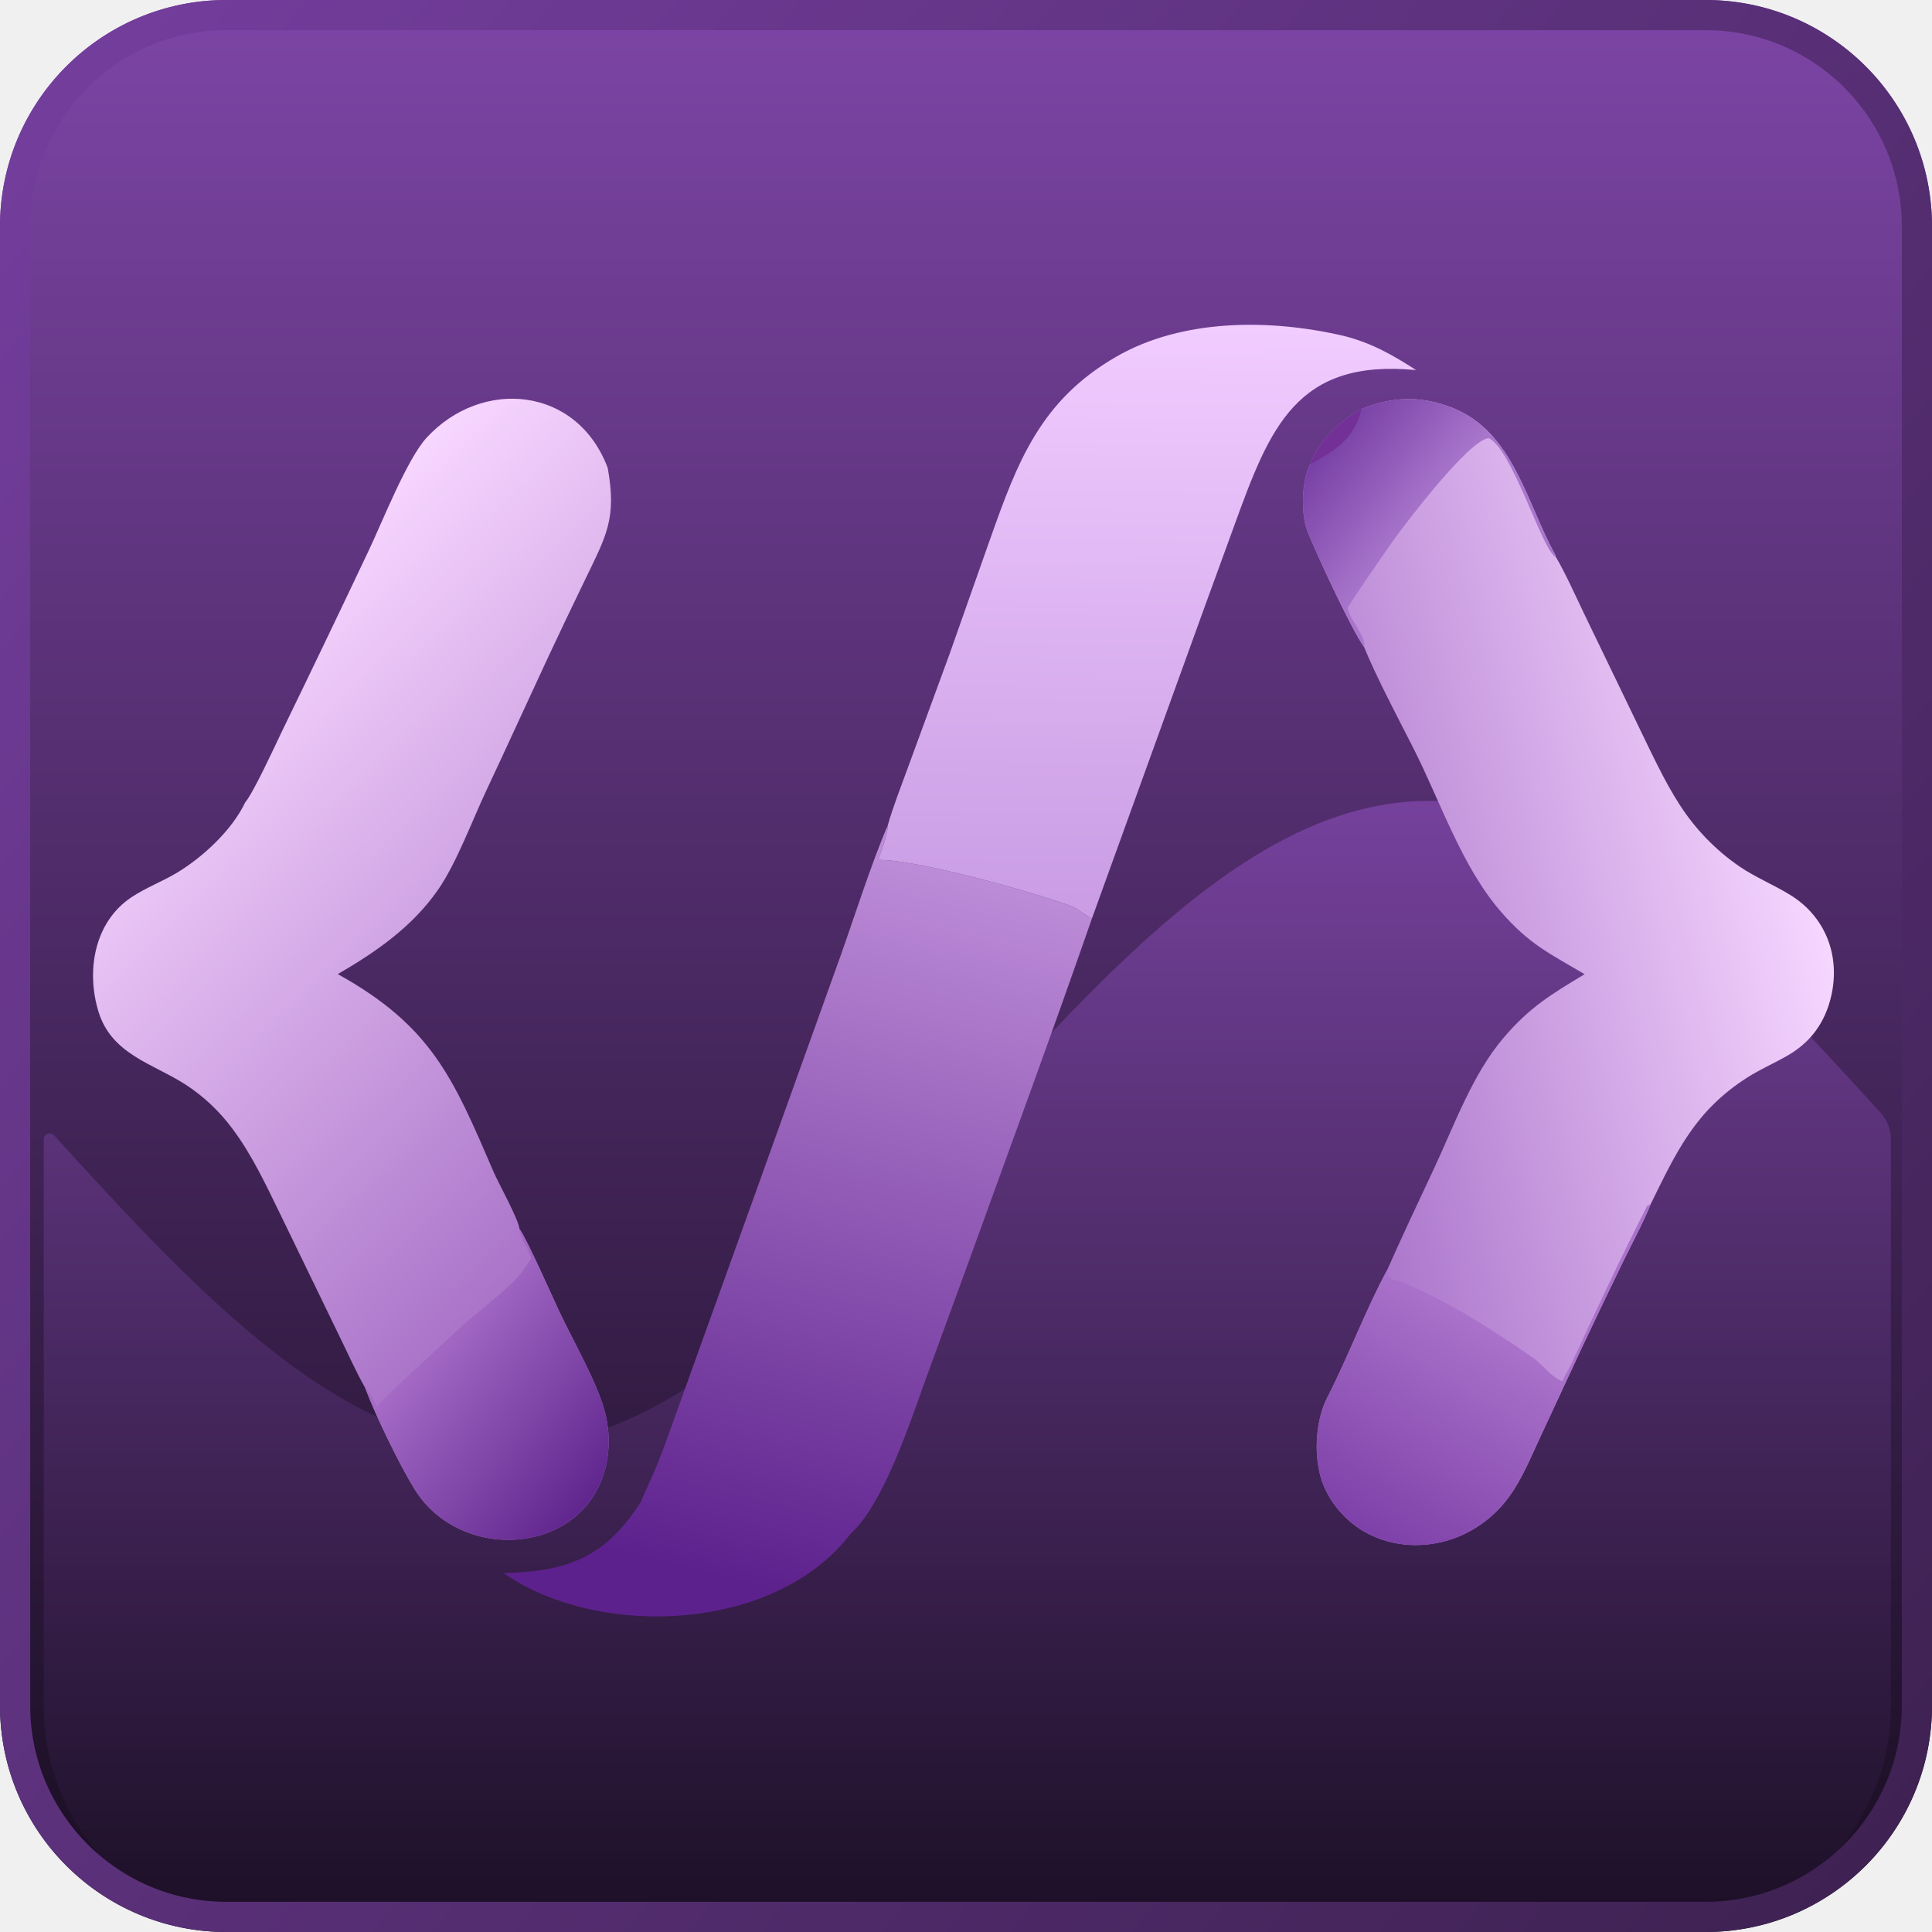
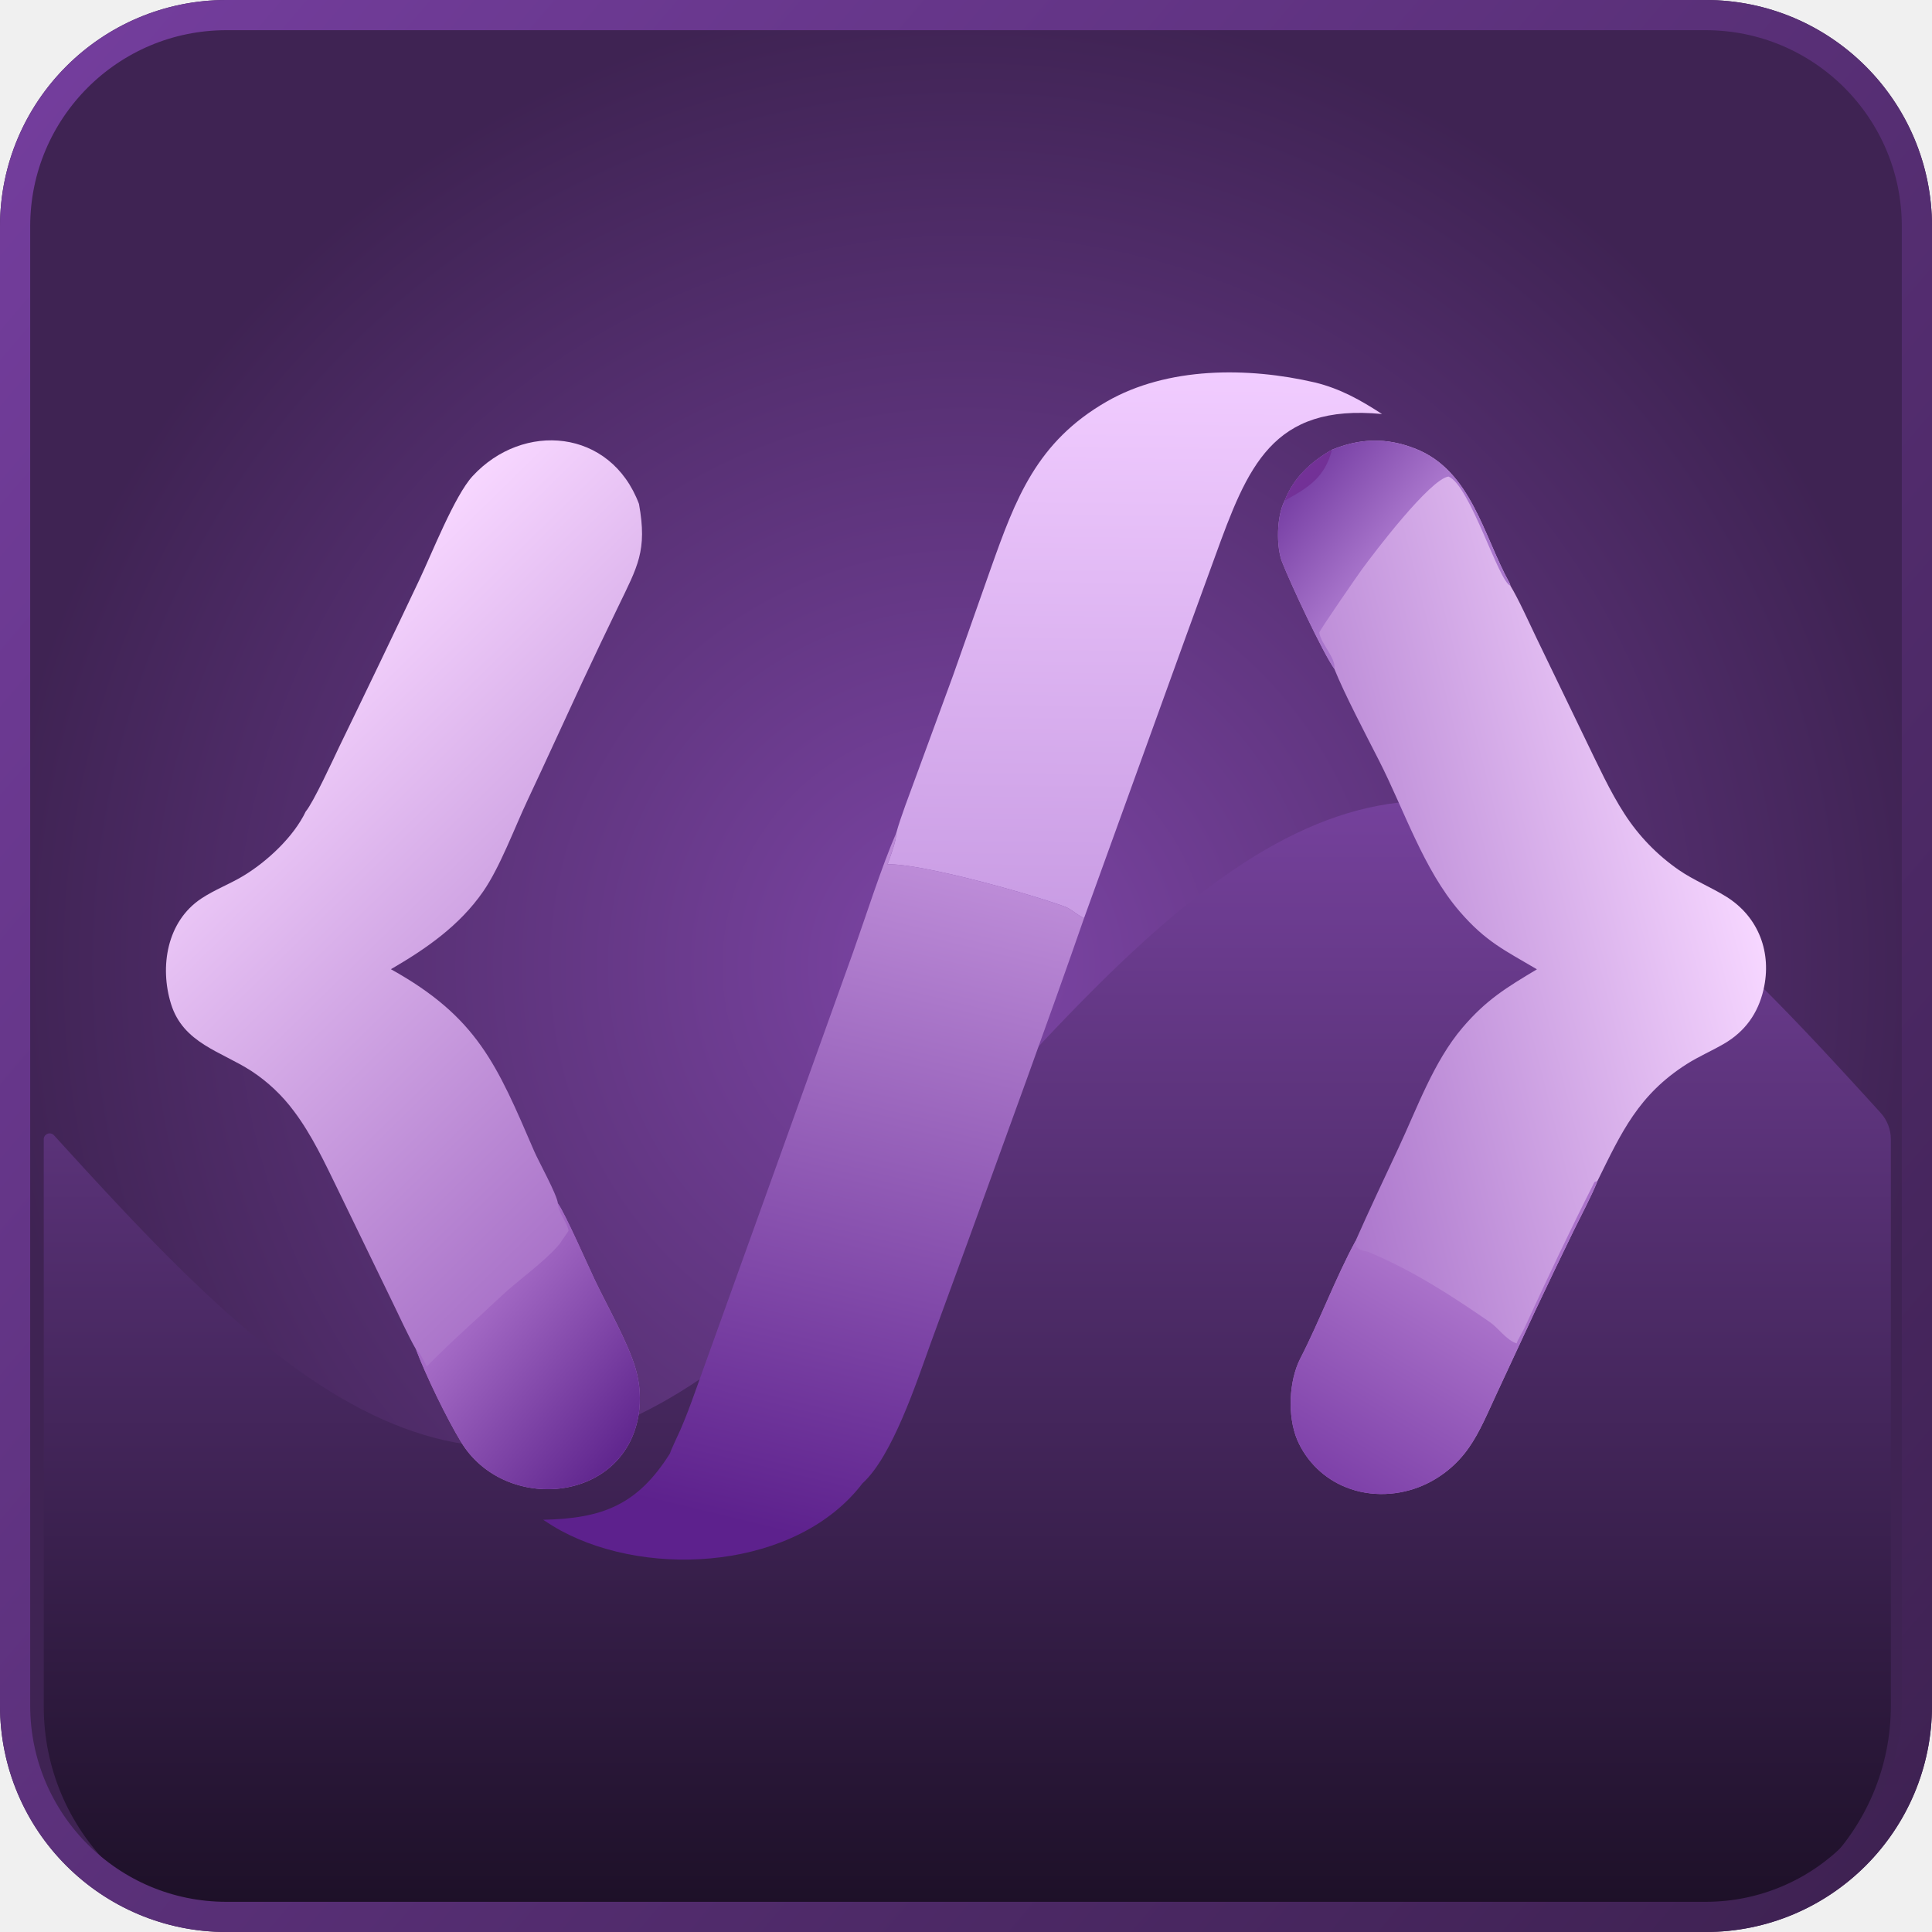
<svg xmlns="http://www.w3.org/2000/svg" width="128" height="128" viewBox="0 0 128 128" fill="none">
-   <g clip-path="url(#clip0_3_3)">
-     <rect width="128" height="128" rx="15" fill="url(#paint0_linear_3_3)" />
-     <path d="M2.899 75.481C2.899 75.124 3.338 74.954 3.579 75.218L4.259 75.965L4.939 76.709L5.618 77.451L6.298 78.189L6.978 78.923L7.658 79.651L8.338 80.373L9.018 81.088L9.698 81.794L10.377 82.492L11.057 83.18L11.737 83.857L12.417 84.523L13.097 85.177L13.777 85.817L14.457 86.444L15.136 87.056L15.816 87.653L16.496 88.234L17.176 88.798L17.856 89.345L18.536 89.873L19.215 90.383L19.895 90.873L20.575 91.344L21.255 91.793L21.935 92.222L22.615 92.629L23.295 93.014L23.975 93.376L24.654 93.716L25.334 94.031L26.014 94.324L26.694 94.591L27.374 94.835L28.054 95.053L28.734 95.247L29.413 95.415L30.093 95.557L30.773 95.674L31.453 95.765L32.133 95.831L32.813 95.87L33.493 95.883L34.172 95.87L34.852 95.831L35.532 95.765L36.212 95.674L36.892 95.557L37.572 95.415L38.252 95.247L38.931 95.053L39.611 94.835L40.291 94.591L40.971 94.324L41.651 94.031L42.331 93.716L43.011 93.376L43.691 93.014L44.37 92.629L45.05 92.222L45.73 91.793L46.41 91.344L47.09 90.873L47.77 90.383L48.45 89.873L49.129 89.345L49.809 88.798L50.489 88.234L51.169 87.653L51.849 87.056L52.529 86.444L53.209 85.817L53.888 85.177L54.568 84.523L55.248 83.857L55.928 83.18L56.608 82.492L57.288 81.794L57.968 81.088L58.647 80.373L59.327 79.651L60.007 78.923L60.687 78.189L61.367 77.451L62.047 76.709L62.727 75.965L63.406 75.218L64.086 74.471L64.766 73.724L65.446 72.978L66.126 72.233L66.806 71.491L67.486 70.753L68.165 70.019L68.845 69.291L69.525 68.569L70.205 67.855L70.885 67.148L71.565 66.45L72.245 65.762L72.924 65.085L73.604 64.419L74.284 63.765L74.964 63.125L75.644 62.498L76.324 61.886L77.004 61.289L77.683 60.708L78.363 60.144L79.043 59.597L79.723 59.069L80.403 58.559L81.083 58.069L81.763 57.599L82.442 57.149L83.122 56.72L83.802 56.313L84.482 55.928L85.162 55.566L85.842 55.227L86.522 54.911L87.201 54.619L87.881 54.351L88.561 54.108L89.241 53.889L89.921 53.696L90.601 53.528L91.281 53.385L91.96 53.268L92.64 53.177L93.32 53.112L94 53.073L94.68 53.06L95.36 53.073L96.04 53.112L96.719 53.177L97.399 53.268L98.079 53.385L98.759 53.528L99.439 53.696L100.119 53.889L100.799 54.108L101.478 54.351L102.158 54.619L102.838 54.911L103.518 55.227L104.198 55.566L104.878 55.928L105.558 56.313L106.237 56.72L106.917 57.149L107.597 57.599L108.277 58.069L108.957 58.559L109.637 59.069L110.317 59.597L110.997 60.144L111.676 60.708L112.356 61.289L113.036 61.886L113.716 62.498L114.396 63.125L115.076 63.765L115.756 64.419L116.435 65.085L117.115 65.762L117.795 66.45L118.475 67.148L119.155 67.855L119.835 68.569L120.515 69.291L121.194 70.019L121.874 70.753L122.554 71.491L123.234 72.233L123.914 72.978L124.594 73.724C125.031 74.205 125.274 74.831 125.274 75.481V113C125.274 121.284 118.558 128 110.274 128H17.83C9.584 128 2.899 121.315 2.899 113.069V75.481Z" fill="url(#paint1_linear_3_3)" />
-     <path d="M90.215 27.093C92.197 26.279 94.122 26.183 96.257 27.032C100.251 28.62 101.134 33.307 103.01 36.702C103.053 36.779 103.055 36.812 103.07 36.889C103.652 37.842 104.442 39.599 104.951 40.657L108.547 48.104C109.37 49.795 110.27 51.757 111.284 53.32C112.317 54.928 113.66 56.314 115.233 57.398C116.287 58.123 117.547 58.632 118.631 59.307C120.977 60.768 121.938 63.36 121.316 66.022C120.916 67.73 119.985 69.027 118.469 69.911C117.599 70.418 116.631 70.836 115.789 71.371C112.305 73.585 111.071 76.308 109.356 79.787C108.952 80.824 108.161 82.304 107.65 83.35C106.705 85.285 105.774 87.225 104.855 89.173L102.063 95.173C101.468 96.445 100.867 97.918 100.061 99.05C99.241 100.223 98.116 101.15 96.808 101.731C95.07 102.5 93.011 102.596 91.237 101.886C89.651 101.258 88.38 100.023 87.705 98.456C86.992 96.752 87.103 94.204 87.933 92.591C89.314 89.907 90.485 86.753 91.905 84.138C92.872 81.956 93.966 79.635 94.986 77.462C96.36 74.536 97.54 71.191 99.622 68.748C101.339 66.732 102.794 65.861 104.986 64.543C102.705 63.192 101.311 62.576 99.405 60.362C96.804 57.34 95.424 53.068 93.597 49.484C92.66 47.645 91.118 44.716 90.383 42.886C89.531 41.692 87.236 36.757 86.619 35.191C86.189 34.098 86.207 31.887 86.806 30.758C87.447 29.104 88.703 27.95 90.215 27.093Z" fill="url(#paint2_linear_3_3)" />
-     <path d="M91.905 84.138C91.917 84.325 91.936 84.383 91.983 84.566C92.385 84.907 92.546 84.796 92.951 84.965C96 86.242 98.876 88.093 101.586 89.97C102.206 90.399 102.814 91.297 103.525 91.511C103.548 91.333 103.958 90.679 104.071 90.431C105.701 86.891 107.366 83.359 109.131 79.883C109.205 79.851 109.281 79.818 109.356 79.787C108.952 80.824 108.161 82.304 107.65 83.35C106.705 85.285 105.774 87.225 104.855 89.173L102.063 95.173C101.468 96.445 100.867 97.918 100.061 99.05C99.241 100.223 98.116 101.15 96.808 101.731C95.07 102.5 93.011 102.596 91.237 101.886C89.651 101.258 88.38 100.023 87.705 98.456C86.992 96.752 87.103 94.204 87.933 92.591C89.314 89.907 90.485 86.753 91.905 84.138Z" fill="url(#paint3_linear_3_3)" />
-     <path d="M90.215 27.093C92.197 26.279 94.122 26.183 96.257 27.032C100.251 28.62 101.134 33.307 103.01 36.702C103.053 36.779 103.055 36.812 103.07 36.889C102.223 36.618 100.175 29.661 98.611 29.024C97.265 29.232 93.269 34.487 92.375 35.712C92.098 36.09 89.288 40.149 89.301 40.273C89.388 41.043 90.532 42.141 90.383 42.886C89.531 41.692 87.236 36.757 86.619 35.191C86.189 34.098 86.207 31.887 86.806 30.758C87.447 29.104 88.703 27.95 90.215 27.093Z" fill="url(#paint4_linear_3_3)" />
-     <path d="M86.806 30.758C87.447 29.104 88.703 27.95 90.215 27.093C89.689 29.092 88.543 29.807 86.806 30.758Z" fill="#733197" />
-     <path d="M16.242 53.165C16.778 52.545 18.226 49.404 18.66 48.495C20.601 44.503 22.522 40.502 24.421 36.49C25.324 34.594 26.97 30.404 28.266 28.997C31.901 25.049 38.218 25.564 40.263 31.002C40.873 34.382 40.158 35.506 38.758 38.416C37.897 40.191 37.049 41.972 36.213 43.759C34.881 46.617 33.57 49.509 32.225 52.364C31.288 54.353 30.244 57.185 29.03 58.936C27.323 61.4 24.923 63.062 22.38 64.537C28.605 67.998 30.014 71.397 32.714 77.667C33.028 78.395 34.359 80.788 34.418 81.421C34.957 82.182 36.562 85.846 37.062 86.903C37.943 88.765 39.498 91.494 40.023 93.351C40.337 94.429 40.409 95.564 40.233 96.674C39.17 103.05 30.583 103.734 27.463 98.658C26.44 96.994 24.89 93.804 24.188 91.942C23.602 90.921 22.949 89.462 22.414 88.374L18.558 80.422C17.616 78.495 16.68 76.481 15.388 74.767C14.545 73.63 13.508 72.651 12.324 71.875C10.136 70.459 7.409 69.874 6.531 67.043C5.697 64.353 6.233 61.093 8.708 59.446C9.656 58.815 10.728 58.415 11.699 57.836C13.424 56.807 15.37 55.003 16.242 53.165Z" fill="url(#paint5_linear_3_3)" />
-     <path d="M34.418 81.421C34.957 82.182 36.562 85.846 37.062 86.903C37.943 88.764 39.498 91.494 40.023 93.351C40.337 94.429 40.409 95.564 40.233 96.674C39.17 103.05 30.583 103.734 27.463 98.658C26.44 96.994 24.89 93.804 24.188 91.942C24.522 92.224 24.752 92.769 24.965 93.176C26.619 91.466 28.545 89.792 30.299 88.132C31.566 86.934 33.463 85.64 34.57 84.305C34.622 84.191 35.197 83.42 35.184 83.365C35.028 82.668 34.46 82.135 34.418 81.421Z" fill="url(#paint6_linear_3_3)" />
-     <path d="M58.818 54.681C58.794 55.366 58.413 56.302 58.179 56.975C60.645 56.917 68.363 59.075 70.97 60.03C71.405 60.19 71.839 60.628 72.343 60.855C69.717 68.42 66.829 76.256 64.1 83.808L61.265 91.56C60.275 94.294 58.526 99.647 56.37 101.597C51.683 107.748 41.121 108.508 34.649 105.013C34.205 104.773 33.775 104.5 33.354 104.222C37.609 104.128 40.14 103.177 42.492 99.443C42.575 99.155 43.091 98.098 43.252 97.726C43.66 96.782 43.966 95.952 44.313 94.985L50.129 78.818L55.695 63.311C56.61 60.736 57.758 57.119 58.818 54.681Z" fill="url(#paint7_linear_3_3)" />
-     <path d="M58.818 54.681C59.102 53.623 59.795 51.834 60.18 50.777L62.889 43.392L65.623 35.645C67.415 30.595 68.932 26.53 73.954 23.633C78.352 21.096 84.159 21.123 88.997 22.248C90.824 22.698 92.261 23.509 93.82 24.519C85.89 23.753 84.126 28.341 81.774 34.819L79.656 40.632L72.343 60.855C71.839 60.628 71.405 60.19 70.97 60.03C68.363 59.075 60.645 56.917 58.179 56.975C58.413 56.302 58.794 55.366 58.818 54.681Z" fill="url(#paint8_linear_3_3)" />
-     <rect x="1" y="1" width="126" height="126" rx="14" stroke="url(#paint9_linear_3_3)" stroke-width="2" />
+   <g clip-path="url(#clip0_8_41)">
+     <rect width="128" height="128" rx="15" fill="url(#paint0_radial_8_41)" />
+     <path d="M2.899 75.481C2.899 75.124 3.338 74.954 3.579 75.218L4.259 75.965L4.939 76.709L5.618 77.451L6.298 78.189L6.978 78.923L7.658 79.651L8.338 80.373L9.018 81.088L9.698 81.794L10.377 82.492L11.057 83.18L11.737 83.857L12.417 84.523L13.097 85.177L13.777 85.817L14.457 86.444L15.136 87.056L15.816 87.653L16.496 88.234L17.176 88.798L17.856 89.345L18.536 89.873L19.215 90.383L19.895 90.873L20.575 91.344L21.255 91.793L21.935 92.222L22.615 92.629L23.295 93.014L23.975 93.376L24.654 93.716L25.334 94.031L26.014 94.324L26.694 94.591L27.374 94.835L28.054 95.053L28.734 95.247L29.413 95.415L30.093 95.557L30.773 95.674L31.453 95.765L32.133 95.831L32.813 95.87L33.493 95.883L34.172 95.87L34.852 95.831L35.532 95.765L36.212 95.674L36.892 95.557L37.572 95.415L38.252 95.247L38.931 95.053L39.611 94.835L40.291 94.591L40.971 94.324L41.651 94.031L42.331 93.716L43.011 93.376L43.691 93.014L44.37 92.629L45.05 92.222L45.73 91.793L46.41 91.344L47.09 90.873L47.77 90.383L48.45 89.873L49.129 89.345L49.809 88.798L50.489 88.234L51.169 87.653L51.849 87.056L52.529 86.444L53.209 85.817L53.888 85.177L54.568 84.523L55.248 83.857L55.928 83.18L56.608 82.492L57.288 81.794L57.968 81.088L58.647 80.373L59.327 79.651L60.007 78.923L60.687 78.189L61.367 77.451L62.047 76.709L62.727 75.965L63.406 75.218L64.086 74.471L64.766 73.724L65.446 72.978L66.126 72.233L66.806 71.491L67.486 70.753L68.165 70.019L68.845 69.291L69.525 68.569L70.205 67.855L70.885 67.148L71.565 66.45L72.245 65.762L72.924 65.085L73.604 64.419L74.284 63.765L74.964 63.125L75.644 62.498L76.324 61.886L77.004 61.289L77.683 60.708L78.363 60.144L79.043 59.597L79.723 59.069L80.403 58.559L81.083 58.069L81.763 57.599L82.442 57.149L83.122 56.72L83.802 56.313L84.482 55.928L85.162 55.566L85.842 55.227L86.522 54.911L87.201 54.619L87.881 54.351L88.561 54.108L89.241 53.889L89.921 53.696L90.601 53.528L91.281 53.385L91.96 53.268L92.64 53.177L93.32 53.112L94 53.073L94.68 53.06L95.36 53.073L96.04 53.112L96.719 53.177L97.399 53.268L98.079 53.385L98.759 53.528L99.439 53.696L100.119 53.889L100.799 54.108L101.478 54.351L102.158 54.619L102.838 54.911L103.518 55.227L104.198 55.566L104.878 55.928L105.558 56.313L106.237 56.72L106.917 57.149L107.597 57.599L108.277 58.069L108.957 58.559L109.637 59.069L110.317 59.597L110.997 60.144L111.676 60.708L112.356 61.289L113.036 61.886L113.716 62.498L114.396 63.125L115.076 63.765L115.756 64.419L116.435 65.085L117.115 65.762L117.795 66.45L118.475 67.148L119.155 67.855L119.835 68.569L120.515 69.291L121.194 70.019L121.874 70.753L122.554 71.491L123.234 72.233L123.914 72.978L124.594 73.724C125.031 74.205 125.274 74.831 125.274 75.481V113C125.274 121.284 118.558 128 110.274 128H17.83C9.584 128 2.899 121.315 2.899 113.069V75.481Z" fill="url(#paint1_linear_8_41)" />
+     <path d="M88.249 29.795C90.071 29.047 91.84 28.959 93.803 29.739C97.474 31.199 98.285 35.508 100.01 38.628C100.049 38.699 100.051 38.729 100.065 38.8C100.6 39.676 101.326 41.29 101.794 42.264L105.099 49.108C105.855 50.663 106.683 52.466 107.615 53.902C108.564 55.38 109.798 56.654 111.244 57.651C112.213 58.317 113.372 58.785 114.368 59.405C116.524 60.748 117.407 63.131 116.835 65.578C116.468 67.147 115.612 68.34 114.219 69.152C113.419 69.618 112.529 70.002 111.756 70.494C108.553 72.529 107.419 75.032 105.843 78.229C105.471 79.183 104.744 80.543 104.274 81.504C103.406 83.283 102.55 85.067 101.706 86.857L99.14 92.371C98.592 93.541 98.04 94.894 97.299 95.936C96.545 97.013 95.511 97.865 94.309 98.399C92.711 99.106 90.819 99.195 89.189 98.541C87.731 97.965 86.562 96.83 85.942 95.389C85.287 93.823 85.389 91.481 86.151 89.998C87.421 87.531 88.498 84.632 89.803 82.229C90.692 80.223 91.697 78.09 92.635 76.093C93.897 73.403 94.982 70.328 96.896 68.083C98.474 66.23 99.811 65.429 101.826 64.219C99.73 62.977 98.448 62.41 96.696 60.375C94.306 57.598 93.037 53.67 91.358 50.377C90.497 48.686 89.079 45.994 88.403 44.312C87.62 43.215 85.511 38.678 84.944 37.239C84.549 36.234 84.565 34.202 85.116 33.165C85.705 31.644 86.86 30.584 88.249 29.795Z" fill="url(#paint2_linear_8_41)" />
+     <path d="M89.803 82.229C89.814 82.401 89.831 82.454 89.874 82.623C90.244 82.936 90.392 82.833 90.764 82.989C93.566 84.163 96.21 85.864 98.701 87.589C99.27 87.984 99.829 88.809 100.483 89.005C100.504 88.842 100.881 88.241 100.985 88.013C102.483 84.759 104.014 81.513 105.635 78.318C105.704 78.289 105.773 78.258 105.843 78.229C105.471 79.183 104.744 80.543 104.274 81.504C103.406 83.283 102.55 85.067 101.706 86.857L99.14 92.371C98.592 93.541 98.04 94.894 97.299 95.936C96.545 97.013 95.511 97.865 94.309 98.399C92.711 99.106 90.819 99.195 89.189 98.541C87.731 97.965 86.562 96.83 85.942 95.389C85.287 93.823 85.389 91.481 86.151 89.998C87.421 87.531 88.498 84.632 89.803 82.229Z" fill="url(#paint3_linear_8_41)" />
+     <path d="M88.249 29.795C90.071 29.047 91.84 28.959 93.803 29.739C97.474 31.199 98.285 35.508 100.01 38.628C100.049 38.699 100.051 38.729 100.065 38.8C99.286 38.551 97.404 32.156 95.966 31.571C94.729 31.762 91.056 36.592 90.234 37.718C89.98 38.065 87.397 41.796 87.409 41.91C87.489 42.618 88.54 43.627 88.403 44.312C87.62 43.215 85.511 38.678 84.944 37.239C84.549 36.234 84.565 34.202 85.116 33.165C85.705 31.644 86.86 30.584 88.249 29.795Z" fill="url(#paint4_linear_8_41)" />
+     <path d="M85.116 33.165C85.705 31.644 86.86 30.584 88.249 29.796C87.765 31.633 86.713 32.29 85.116 33.165Z" fill="#733197" />
+     <path d="M20.257 53.76C20.75 53.19 22.08 50.303 22.479 49.467C24.264 45.798 26.029 42.12 27.775 38.433C28.604 36.69 30.118 32.84 31.309 31.546C34.65 27.917 40.456 28.391 42.335 33.389C42.897 36.495 42.24 37.529 40.952 40.203C40.161 41.835 39.382 43.472 38.613 45.114C37.389 47.742 36.184 50.4 34.948 53.024C34.087 54.852 33.127 57.455 32.011 59.064C30.442 61.329 28.236 62.856 25.898 64.213C31.62 67.394 32.915 70.518 35.397 76.281C35.686 76.951 36.909 79.15 36.963 79.732C37.459 80.431 38.934 83.799 39.393 84.77C40.203 86.481 41.633 88.99 42.115 90.697C42.404 91.688 42.47 92.731 42.308 93.751C41.331 99.612 33.439 100.241 30.571 95.575C29.63 94.046 28.206 91.113 27.561 89.402C27.022 88.464 26.422 87.122 25.93 86.122L22.385 78.814C21.52 77.042 20.66 75.191 19.472 73.616C18.697 72.571 17.744 71.671 16.656 70.957C14.644 69.656 12.138 69.118 11.331 66.516C10.565 64.044 11.057 61.047 13.332 59.534C14.203 58.954 15.189 58.585 16.081 58.053C17.666 57.108 19.456 55.45 20.257 53.76Z" fill="url(#paint5_linear_8_41)" />
+     <path d="M36.964 79.732C37.459 80.431 38.934 83.799 39.394 84.77C40.203 86.481 41.633 88.99 42.115 90.697C42.404 91.688 42.47 92.731 42.309 93.751C41.331 99.612 33.439 100.241 30.571 95.575C29.63 94.046 28.206 91.113 27.561 89.402C27.867 89.661 28.079 90.162 28.274 90.536C29.794 88.965 31.565 87.425 33.178 85.9C34.342 84.799 36.085 83.609 37.103 82.382C37.151 82.277 37.679 81.569 37.668 81.519C37.524 80.878 37.002 80.388 36.964 79.732Z" fill="url(#paint6_linear_8_41)" />
+     <path d="M59.391 55.154C59.369 55.783 59.018 56.644 58.803 57.262C61.07 57.208 68.164 59.193 70.56 60.07C70.96 60.217 71.359 60.62 71.822 60.828C69.408 67.782 66.754 74.984 64.245 81.925L61.639 89.051C60.73 91.563 59.122 96.484 57.14 98.276C52.833 103.93 43.124 104.628 37.175 101.416C36.767 101.196 36.372 100.945 35.985 100.689C39.896 100.603 42.223 99.728 44.385 96.297C44.461 96.032 44.935 95.06 45.083 94.718C45.458 93.851 45.74 93.088 46.058 92.199L51.404 77.338L56.52 63.086C57.361 60.718 58.416 57.394 59.391 55.154Z" fill="url(#paint7_linear_8_41)" />
+     <path d="M59.391 55.154C59.652 54.181 60.289 52.537 60.642 51.565L63.133 44.778L65.645 37.657C67.293 33.014 68.687 29.278 73.303 26.615C77.345 24.283 82.682 24.308 87.13 25.342C88.809 25.756 90.13 26.501 91.563 27.43C84.274 26.726 82.652 30.944 80.491 36.897L78.544 42.24L71.822 60.828C71.359 60.62 70.96 60.217 70.56 60.07C68.164 59.193 61.07 57.208 58.804 57.262C59.019 56.644 59.369 55.783 59.391 55.154Z" fill="url(#paint8_linear_8_41)" />
+     <rect x="1" y="1" width="126" height="126" rx="14" stroke="url(#paint9_linear_8_41)" stroke-width="2" />
  </g>
  <defs>
-     <linearGradient id="paint0_linear_3_3" x1="64" y1="0" x2="64" y2="128" gradientUnits="userSpaceOnUse">
+     <radialGradient id="paint0_radial_8_41" cx="0" cy="0" r="1" gradientUnits="userSpaceOnUse" gradientTransform="translate(64 64) rotate(90) scale(64)">
      <stop stop-color="#7D45A6" />
-       <stop offset="1" stop-color="#180D20" />
-     </linearGradient>
-     <linearGradient id="paint1_linear_3_3" x1="64.086" y1="53.06" x2="64.086" y2="128" gradientUnits="userSpaceOnUse">
+       <stop offset="1" stop-color="#3F2353" />
+     </radialGradient>
+     <linearGradient id="paint1_linear_8_41" x1="64.086" y1="53.06" x2="64.086" y2="128" gradientUnits="userSpaceOnUse">
      <stop stop-color="#75419C" />
      <stop offset="1" stop-color="#1B0F25" />
    </linearGradient>
-     <linearGradient id="paint2_linear_3_3" x1="86.645" y1="63.798" x2="119.208" y2="55.557" gradientUnits="userSpaceOnUse">
+     <linearGradient id="paint2_linear_8_41" x1="84.968" y1="63.533" x2="114.898" y2="55.959" gradientUnits="userSpaceOnUse">
      <stop stop-color="#AC77CC" />
      <stop offset="1" stop-color="#F6D6FF" />
    </linearGradient>
-     <linearGradient id="paint3_linear_3_3" x1="90.272" y1="101.19" x2="98.224" y2="87.766" gradientUnits="userSpaceOnUse">
+     <linearGradient id="paint3_linear_8_41" x1="88.302" y1="97.902" x2="95.611" y2="85.563" gradientUnits="userSpaceOnUse">
      <stop stop-color="#7E41A9" />
      <stop offset="1" stop-color="#AA72CA" />
    </linearGradient>
-     <linearGradient id="paint4_linear_3_3" x1="87.728" y1="29.622" x2="93.965" y2="34.515" gradientUnits="userSpaceOnUse">
+     <linearGradient id="paint4_linear_8_41" x1="85.963" y1="32.12" x2="91.696" y2="36.618" gradientUnits="userSpaceOnUse">
      <stop stop-color="#7840A5" />
      <stop offset="1" stop-color="#A976CC" />
    </linearGradient>
-     <linearGradient id="paint5_linear_3_3" x1="44.919" y1="74.192" x2="14.235" y2="42.947" gradientUnits="userSpaceOnUse">
+     <linearGradient id="paint5_linear_8_41" x1="46.616" y1="73.087" x2="18.413" y2="44.368" gradientUnits="userSpaceOnUse">
      <stop stop-color="#AA74C9" />
      <stop offset="1" stop-color="#F7D6FF" />
    </linearGradient>
-     <linearGradient id="paint6_linear_3_3" x1="39.717" y1="98.292" x2="28.537" y2="88.789" gradientUnits="userSpaceOnUse">
+     <linearGradient id="paint6_linear_8_41" x1="41.834" y1="95.239" x2="31.558" y2="86.504" gradientUnits="userSpaceOnUse">
      <stop stop-color="#61278F" />
      <stop offset="1" stop-color="#A56BC6" />
    </linearGradient>
-     <linearGradient id="paint7_linear_3_3" x1="51.145" y1="105.305" x2="62.696" y2="57.619" gradientUnits="userSpaceOnUse">
+     <linearGradient id="paint7_linear_8_41" x1="52.338" y1="101.685" x2="62.955" y2="57.854" gradientUnits="userSpaceOnUse">
      <stop stop-color="#5D218D" />
      <stop offset="1" stop-color="#BD8CD8" />
    </linearGradient>
-     <linearGradient id="paint8_linear_3_3" x1="75.4" y1="60.75" x2="75.84" y2="21.604" gradientUnits="userSpaceOnUse">
+     <linearGradient id="paint8_linear_8_41" x1="74.632" y1="60.732" x2="75.036" y2="24.75" gradientUnits="userSpaceOnUse">
      <stop stop-color="#C99CE4" />
      <stop offset="1" stop-color="#F1CCFF" />
    </linearGradient>
-     <linearGradient id="paint9_linear_3_3" x1="-1.25265e-06" y1="9.476" x2="128" y2="118.524" gradientUnits="userSpaceOnUse">
+     <linearGradient id="paint9_linear_8_41" x1="-1.25265e-06" y1="9.476" x2="128" y2="118.524" gradientUnits="userSpaceOnUse">
      <stop stop-color="#733D9C" />
      <stop offset="1" stop-color="#3F2253" />
    </linearGradient>
-     <clipPath id="clip0_3_3">
+     <clipPath id="clip0_8_41">
      <rect width="128" height="128" rx="15" fill="white" />
    </clipPath>
  </defs>
</svg>
